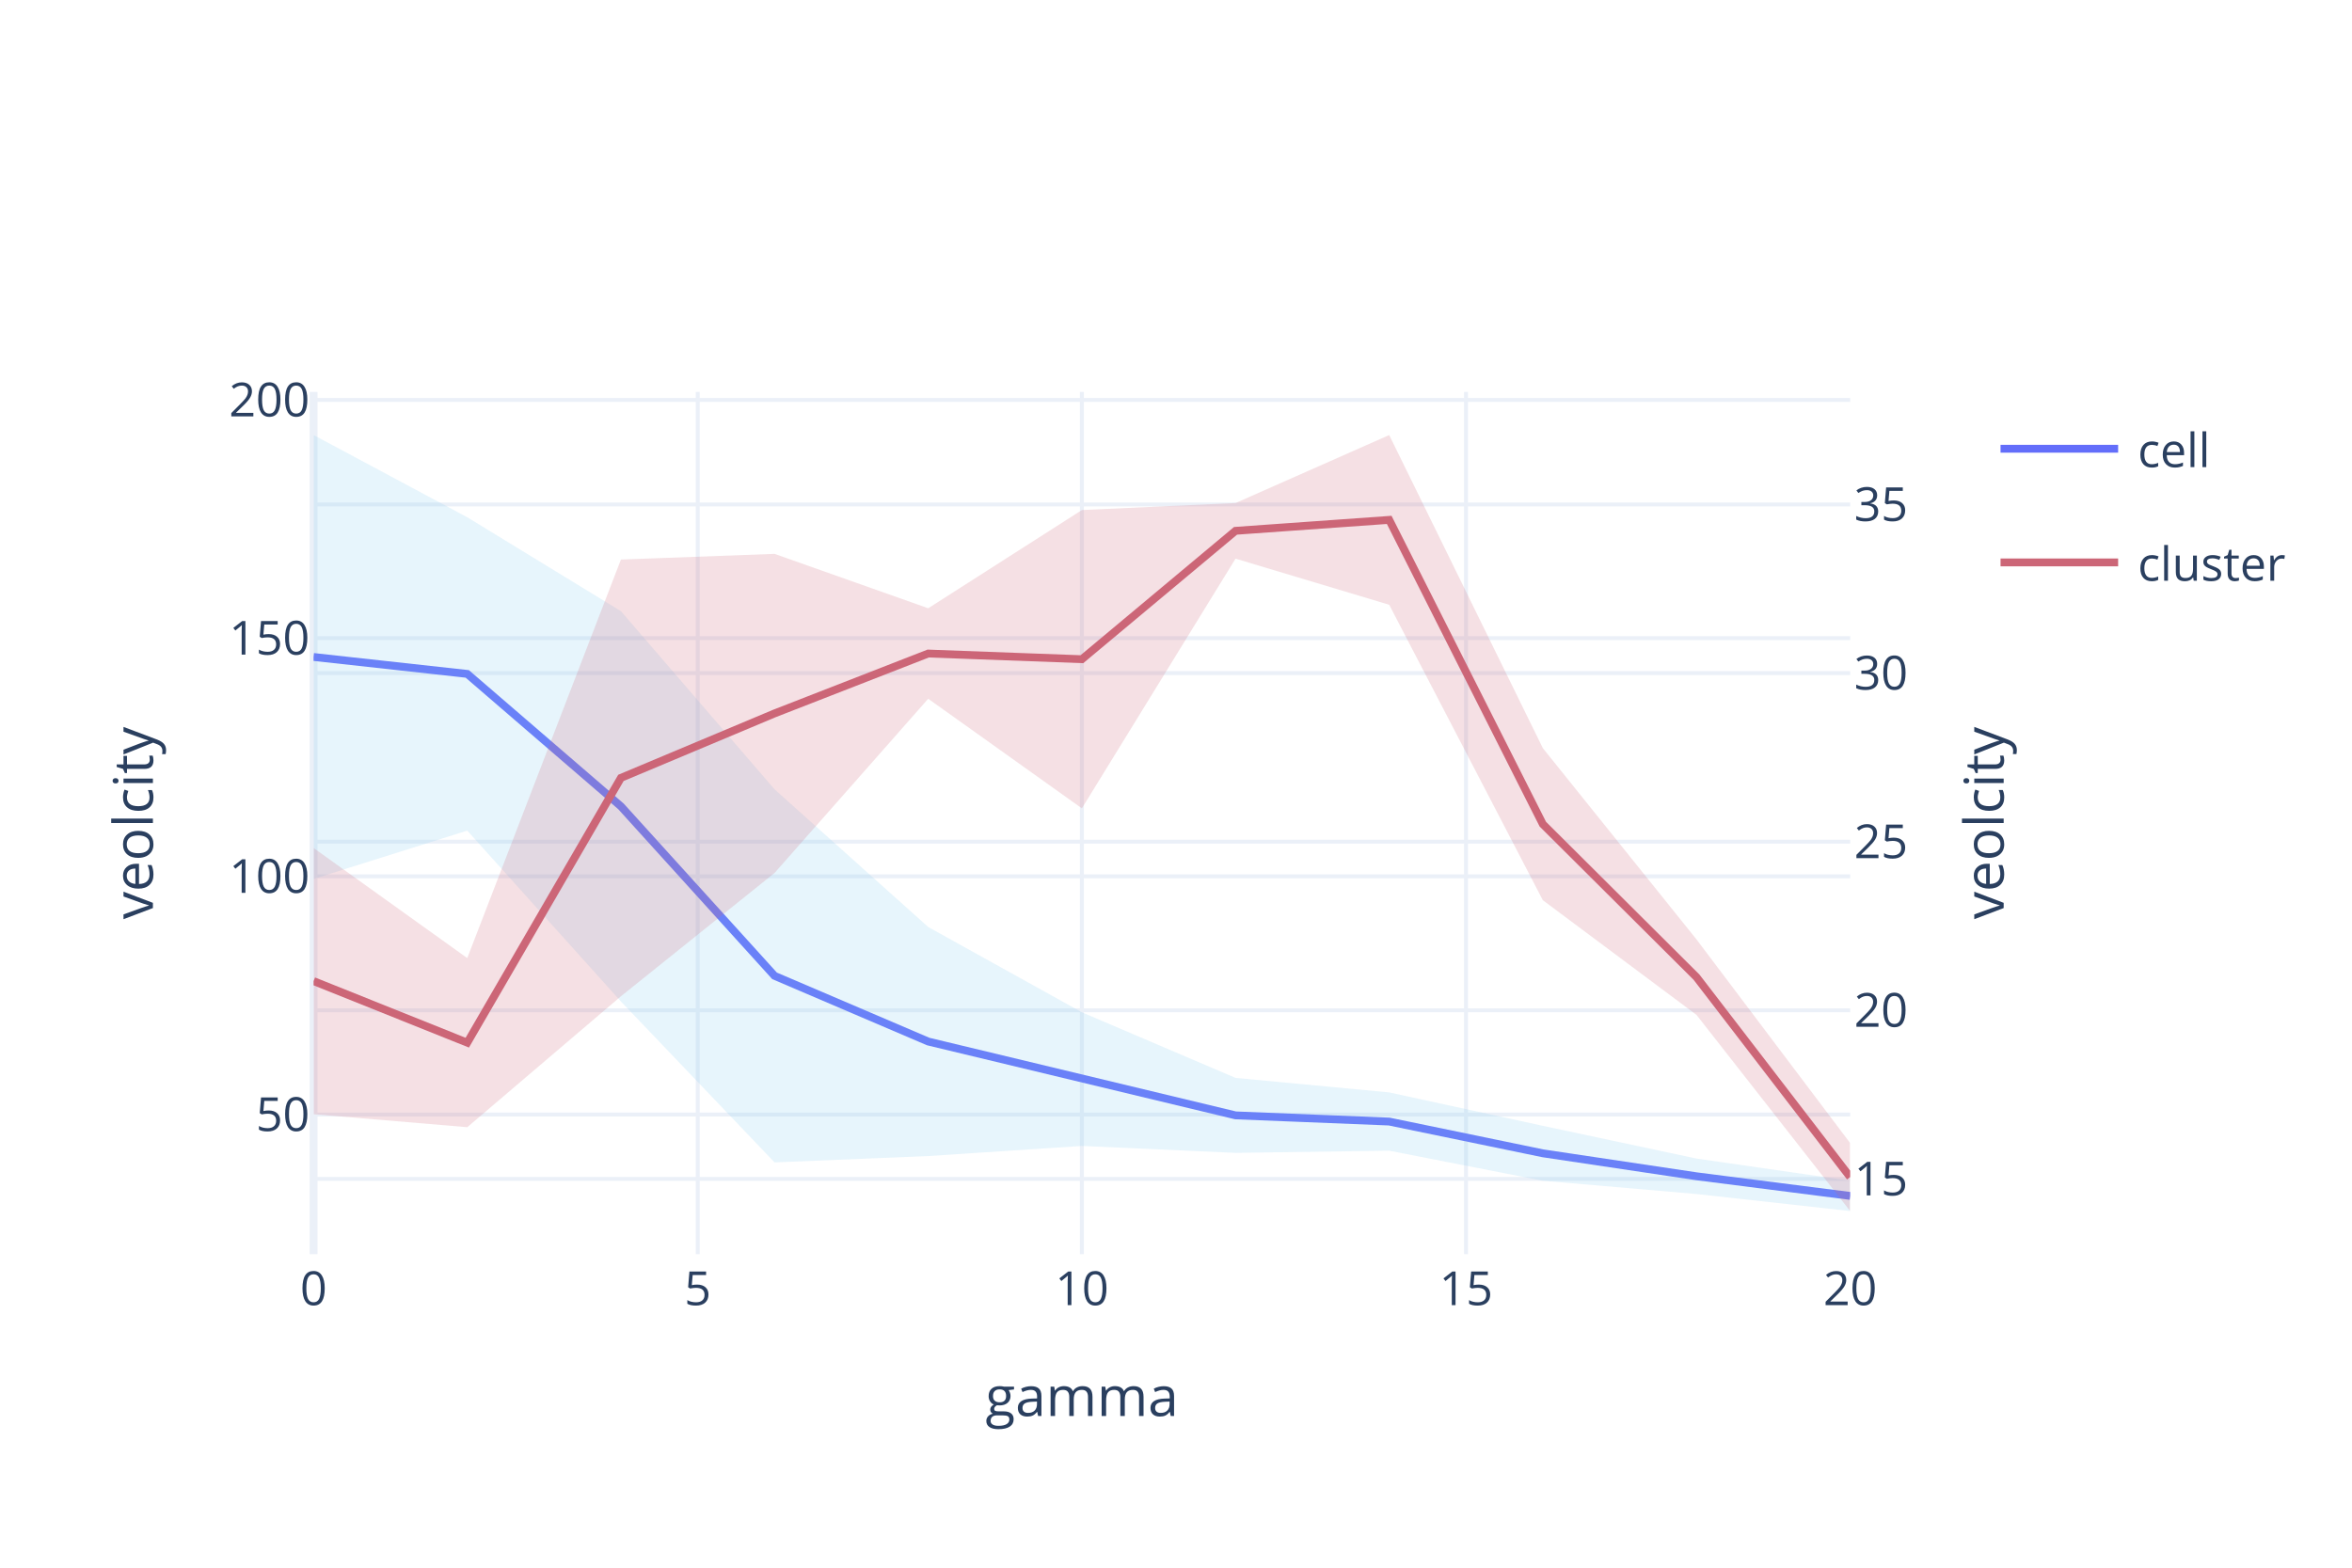
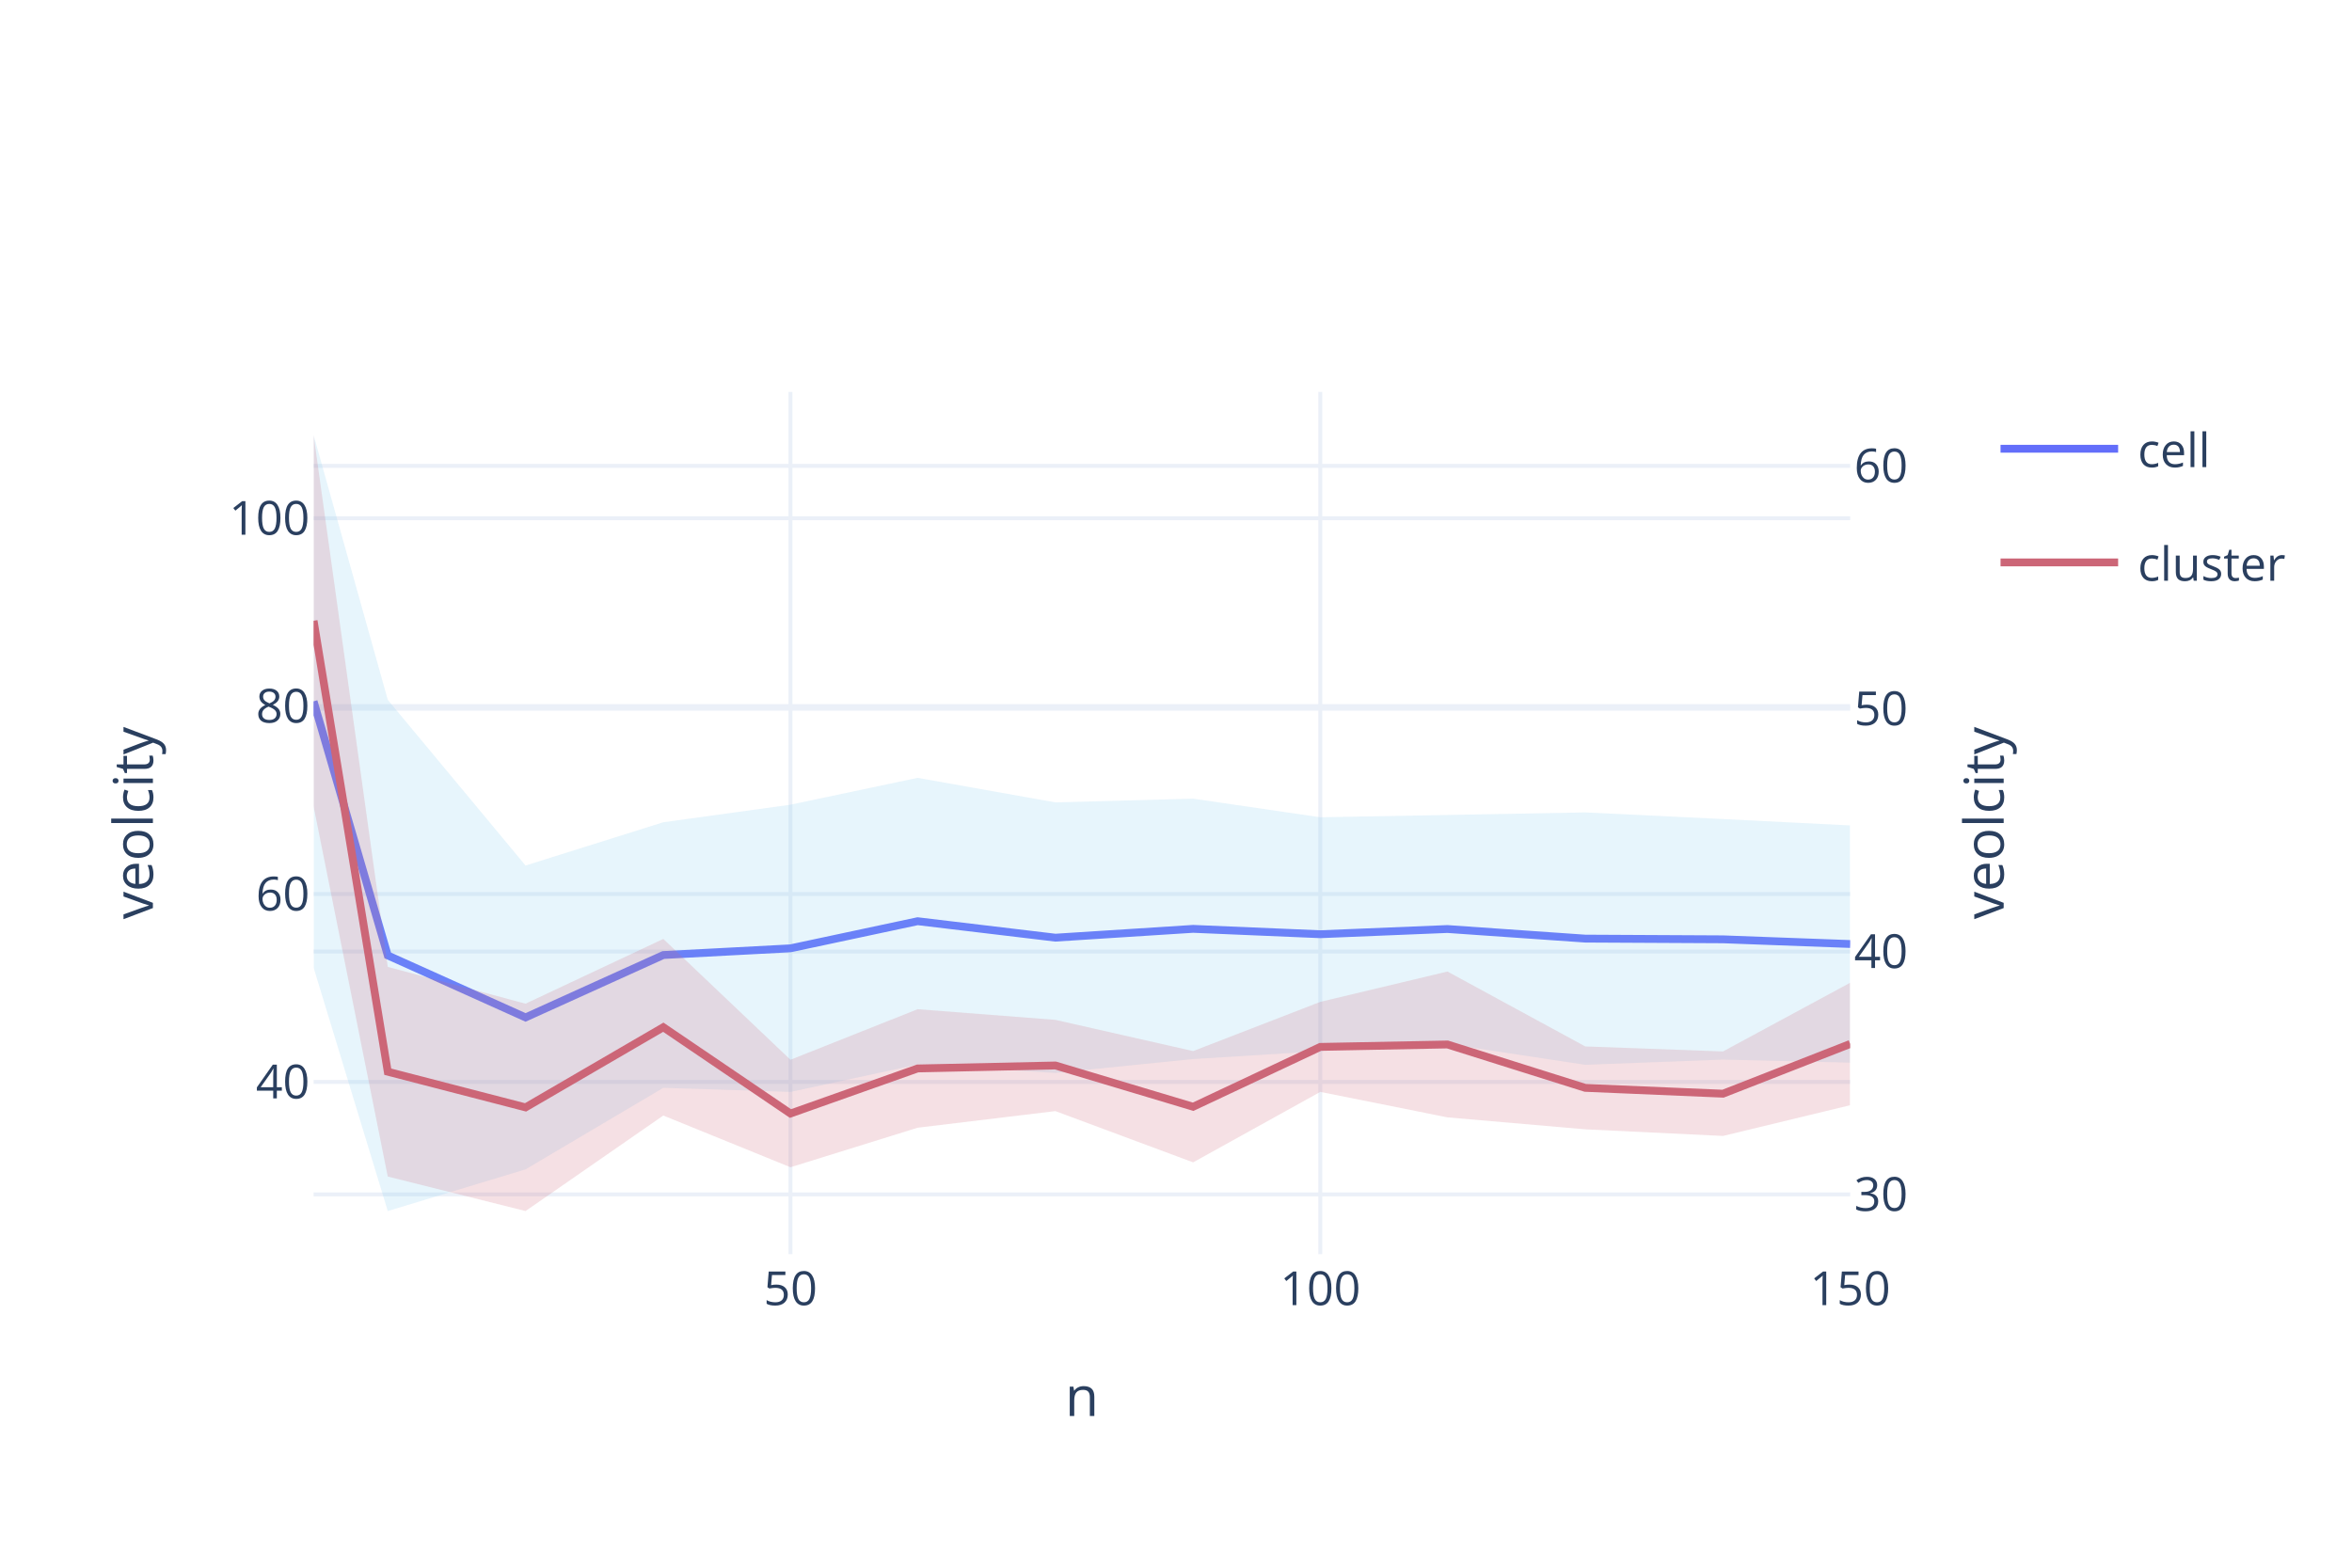
<svg xmlns="http://www.w3.org/2000/svg" class="main-svg" width="600" height="400" style="" viewBox="0 0 600 400">
  <rect x="0" y="0" width="600" height="400" style="fill: rgb(255, 255, 255); fill-opacity: 1;" />
-   <defs id="defs-58e5e5">
+   <defs id="defs-c3cc48">
    <g class="clips">
-       <clipPath id="clip58e5e5xyplot" class="plotclip">
+       <clipPath id="clipc3cc48xyplot" class="plotclip">
        <rect width="391.98" height="220" />
      </clipPath>
-       <clipPath id="clip58e5e5xy2plot" class="plotclip">
+       <clipPath id="clipc3cc48xy2plot" class="plotclip">
        <rect width="391.98" height="220" />
      </clipPath>
-       <clipPath class="axesclip" id="clip58e5e5x">
+       <clipPath class="axesclip" id="clipc3cc48x">
        <rect x="80" y="0" width="391.98" height="400" />
      </clipPath>
-       <clipPath class="axesclip" id="clip58e5e5y">
+       <clipPath class="axesclip" id="clipc3cc48y">
        <rect x="0" y="100" width="600" height="220" />
      </clipPath>
-       <clipPath class="axesclip" id="clip58e5e5xy">
+       <clipPath class="axesclip" id="clipc3cc48xy">
        <rect x="80" y="100" width="391.98" height="220" />
      </clipPath>
-       <clipPath class="axesclip" id="clip58e5e5y2">
+       <clipPath class="axesclip" id="clipc3cc48y2">
        <rect x="0" y="100" width="600" height="220" />
      </clipPath>
-       <clipPath class="axesclip" id="clip58e5e5xy2">
+       <clipPath class="axesclip" id="clipc3cc48xy2">
        <rect x="80" y="100" width="391.98" height="220" />
      </clipPath>
    </g>
    <g class="gradients" />
    <g class="patterns" />
  </defs>
  <g class="bglayer" />
  <g class="layer-below">
    <g class="imagelayer" />
    <g class="shapelayer" />
  </g>
  <g class="cartesianlayer">
    <g class="subplot xy">
      <g class="layer-subplot">
        <g class="shapelayer" />
        <g class="imagelayer" />
      </g>
      <g class="minor-gridlayer">
        <g class="x" />
        <g class="y" />
        <g class="y2" />
      </g>
      <g class="gridlayer">
        <g class="x">
-           <path class="xgrid crisp" transform="translate(177.99,0)" d="M0,100v220" style="stroke: rgb(235, 240, 248); stroke-opacity: 1; stroke-width: 1px;" />
-           <path class="xgrid crisp" transform="translate(275.99,0)" d="M0,100v220" style="stroke: rgb(235, 240, 248); stroke-opacity: 1; stroke-width: 1px;" />
-           <path class="xgrid crisp" transform="translate(373.98,0)" d="M0,100v220" style="stroke: rgb(235, 240, 248); stroke-opacity: 1; stroke-width: 1px;" />
+           <path class="xgrid crisp" transform="translate(201.65,0)" d="M0,100v220" style="stroke: rgb(235, 240, 248); stroke-opacity: 1; stroke-width: 1px;" />
+           <path class="xgrid crisp" transform="translate(336.81,0)" d="M0,100v220" style="stroke: rgb(235, 240, 248); stroke-opacity: 1; stroke-width: 1px;" />
        </g>
        <g class="y">
-           <path class="ygrid crisp" transform="translate(0,284.37)" d="M80,0h391.98" style="stroke: rgb(235, 240, 248); stroke-opacity: 1; stroke-width: 1px;" />
-           <path class="ygrid crisp" transform="translate(0,223.6)" d="M80,0h391.98" style="stroke: rgb(235, 240, 248); stroke-opacity: 1; stroke-width: 1px;" />
-           <path class="ygrid crisp" transform="translate(0,162.82)" d="M80,0h391.98" style="stroke: rgb(235, 240, 248); stroke-opacity: 1; stroke-width: 1px;" />
-           <path class="ygrid crisp" transform="translate(0,102.04)" d="M80,0h391.98" style="stroke: rgb(235, 240, 248); stroke-opacity: 1; stroke-width: 1px;" />
+           <path class="ygrid crisp" transform="translate(0,276.06)" d="M80,0h391.98" style="stroke: rgb(235, 240, 248); stroke-opacity: 1; stroke-width: 1px;" />
+           <path class="ygrid crisp" transform="translate(0,228.11)" d="M80,0h391.98" style="stroke: rgb(235, 240, 248); stroke-opacity: 1; stroke-width: 1px;" />
+           <path class="ygrid crisp" transform="translate(0,180.17)" d="M80,0h391.98" style="stroke: rgb(235, 240, 248); stroke-opacity: 1; stroke-width: 1px;" />
+           <path class="ygrid crisp" transform="translate(0,132.23)" d="M80,0h391.98" style="stroke: rgb(235, 240, 248); stroke-opacity: 1; stroke-width: 1px;" />
        </g>
        <g class="y2">
-           <path class="y2grid crisp" transform="translate(0,300.8)" d="M80,0h391.98" style="stroke: rgb(235, 240, 248); stroke-opacity: 1; stroke-width: 1px;" />
-           <path class="y2grid crisp" transform="translate(0,257.78)" d="M80,0h391.98" style="stroke: rgb(235, 240, 248); stroke-opacity: 1; stroke-width: 1px;" />
-           <path class="y2grid crisp" transform="translate(0,214.76)" d="M80,0h391.98" style="stroke: rgb(235, 240, 248); stroke-opacity: 1; stroke-width: 1px;" />
-           <path class="y2grid crisp" transform="translate(0,171.74)" d="M80,0h391.98" style="stroke: rgb(235, 240, 248); stroke-opacity: 1; stroke-width: 1px;" />
-           <path class="y2grid crisp" transform="translate(0,128.72)" d="M80,0h391.98" style="stroke: rgb(235, 240, 248); stroke-opacity: 1; stroke-width: 1px;" />
-         </g>
-       </g>
-       <g class="zerolinelayer">
-         <path class="xzl zl crisp" transform="translate(80,0)" d="M0,100v220" style="stroke: rgb(235, 240, 248); stroke-opacity: 1; stroke-width: 2px;" />
-       </g>
+           <path class="y2grid crisp" transform="translate(0,304.75)" d="M80,0h391.98" style="stroke: rgb(235, 240, 248); stroke-opacity: 1; stroke-width: 1px;" />
+           <path class="y2grid crisp" transform="translate(0,242.79)" d="M80,0h391.98" style="stroke: rgb(235, 240, 248); stroke-opacity: 1; stroke-width: 1px;" />
+           <path class="y2grid crisp" transform="translate(0,180.83)" d="M80,0h391.98" style="stroke: rgb(235, 240, 248); stroke-opacity: 1; stroke-width: 1px;" />
+           <path class="y2grid crisp" transform="translate(0,118.87)" d="M80,0h391.98" style="stroke: rgb(235, 240, 248); stroke-opacity: 1; stroke-width: 1px;" />
+         </g>
+       </g>
+       <g class="zerolinelayer" />
      <g class="layer-between">
        <g class="shapelayer" />
        <g class="imagelayer" />
      </g>
      <path class="xlines-below" />
      <path class="ylines-below" />
      <g class="overlines-below">
        <path class="xy2-x" />
        <path class="xy2-y" />
      </g>
      <g class="xaxislayer-below" />
      <g class="yaxislayer-below" />
      <g class="overaxes-below">
        <g class="xy2-x" />
        <g class="xy2-y" />
      </g>
      <g class="overplot">
-         <g class="xy" transform="translate(80,100)" clip-path="url(#clip58e5e5xyplot)">
+         <g class="xy" transform="translate(80,100)" clip-path="url(#clipc3cc48xyplot)">
          <g class="scatterlayer mlayer">
-             <g class="trace scatter tracef16c67" style="stroke-miterlimit: 2; opacity: 1;">
+             <g class="trace scatter trace2277f5" style="stroke-miterlimit: 2; opacity: 1;">
              <g class="fills" />
              <g class="errorbars" />
              <g class="lines">
-                 <path class="js-line" d="M0,67.63L39.2,71.95L78.4,105.74L117.59,148.99L156.79,165.75L235.19,184.59L274.39,186.17L313.58,194.27L352.78,200.13L391.98,205.14" style="vector-effect: none; fill: none; stroke: rgb(99, 110, 250); stroke-opacity: 1; stroke-width: 2px; opacity: 1;" />
-               </g>
-               <g class="points" />
-               <g class="text" />
-             </g>
-             <g class="trace scatter trace55809d" style="stroke-miterlimit: 2; opacity: 0.2;">
+                 <path class="js-line" d="M0,78.95L18.92,143.78L54.07,159.6L89.21,143.68L121.65,141.97L154.09,135.05L189.23,139.25L224.37,137L256.81,138.37L289.25,137.04L324.4,139.49L359.54,139.67L391.98,140.87" style="vector-effect: none; fill: none; stroke: rgb(99, 110, 250); stroke-opacity: 1; stroke-width: 2px; opacity: 1;" />
+               </g>
+               <g class="points" />
+               <g class="text" />
+             </g>
+             <g class="trace scatter trace688cac" style="stroke-miterlimit: 2; opacity: 0.2;">
              <g class="fills">
                <g>
-                   <path class="js-fill" d="M0,11L39.2,31.98L78.4,55.94L117.59,101.4L156.79,136.53L195.99,158.29L235.19,175.03L274.39,178.73L313.58,187.26L352.78,195.61L391.98,201.27L391.98,209L352.78,204.66L313.58,201.27L274.39,193.6L235.19,194.16L195.99,192.39L156.79,194.97L117.59,196.59L78.4,155.53L39.2,111.93L0,124.26Z" style="fill: rgb(136, 204, 238); fill-opacity: 1; stroke-width: 0;" />
+                   <path class="js-fill" d="M0,11L18.92,78.56L54.07,120.84L89.21,109.8L121.65,105.32L154.09,98.47L189.23,104.73L224.37,103.78L256.81,108.53L324.4,107.29L359.54,108.98L391.98,110.61L391.98,171.14L359.54,170.36L324.4,171.69L289.25,166.36L256.81,168.21L224.37,170.22L189.23,173.77L154.09,171.62L121.65,178.61L89.21,177.56L54.07,198.36L18.92,209L0,146.9Z" style="fill: rgb(136, 204, 238); fill-opacity: 1; stroke-width: 0;" />
                </g>
              </g>
              <g class="errorbars" />
              <g class="lines">
-                 <path class="js-line" d="M0,11L39.2,31.98L78.4,55.94L117.59,101.4L156.79,136.53L195.99,158.29L235.19,175.03L274.39,178.73L313.58,187.26L352.78,195.61L391.98,201.27L391.98,209L352.78,204.66L313.58,201.27L274.39,193.6L235.19,194.16L195.99,192.39L156.79,194.97L117.59,196.59L78.4,155.53L39.2,111.93L0,124.26" style="vector-effect: none; fill: none; stroke: rgb(0, 0, 0); stroke-opacity: 0; stroke-width: 2px; opacity: 1;" />
-               </g>
-               <g class="points" />
-               <g class="text" />
-             </g>
-           </g>
-         </g>
-         <g class="xy2" transform="translate(80,100)" clip-path="url(#clip58e5e5xy2plot)">
+                 <path class="js-line" d="M0,11L18.92,78.56L54.07,120.84L89.21,109.8L121.65,105.32L154.09,98.47L189.23,104.73L224.37,103.78L256.81,108.53L324.4,107.29L359.54,108.98L391.98,110.61L391.98,171.14L359.54,170.36L324.4,171.69L289.25,166.36L256.81,168.21L224.37,170.22L189.23,173.77L154.09,171.62L121.65,178.61L89.21,177.56L54.07,198.36L18.92,209L0,146.9" style="vector-effect: none; fill: none; stroke: rgb(0, 0, 0); stroke-opacity: 0; stroke-width: 2px; opacity: 1;" />
+               </g>
+               <g class="points" />
+               <g class="text" />
+             </g>
+           </g>
+         </g>
+         <g class="xy2" transform="translate(80,100)" clip-path="url(#clipc3cc48xy2plot)">
          <g class="scatterlayer mlayer">
-             <g class="trace scatter trace1f9de4" style="stroke-miterlimit: 2; opacity: 1;">
+             <g class="trace scatter traced7cc86" style="stroke-miterlimit: 2; opacity: 1;">
              <g class="fills" />
              <g class="errorbars" />
              <g class="lines">
-                 <path class="js-line" d="M0,150.33L39.2,166.04L78.4,98.48L117.59,82.03L156.79,66.75L195.99,68.2L235.19,35.44L274.39,32.65L313.58,110.29L352.78,149.32L391.98,200.33" style="vector-effect: none; fill: none; stroke: rgb(204, 102, 119); stroke-opacity: 1; stroke-width: 2px; opacity: 1;" />
-               </g>
-               <g class="points" />
-               <g class="text" />
-             </g>
-             <g class="trace scatter tracec43c40" style="stroke-miterlimit: 2; opacity: 0.2;">
+                 <path class="js-line" d="M0,58.39L18.92,173.45L54.07,182.55L89.21,162.1L121.65,184.12L154.09,172.62L189.23,171.86L224.37,182.39L256.81,167.12L289.25,166.5L324.4,177.57L359.54,179.06L391.98,166.37" style="vector-effect: none; fill: none; stroke: rgb(204, 102, 119); stroke-opacity: 1; stroke-width: 2px; opacity: 1;" />
+               </g>
+               <g class="points" />
+               <g class="text" />
+             </g>
+             <g class="trace scatter tracec8b7bf" style="stroke-miterlimit: 2; opacity: 0.2;">
              <g class="fills">
                <g>
-                   <path class="js-fill" d="M0,116.37L39.2,144.46L78.4,42.77L117.59,41.32L156.79,55.2L195.99,30.14L235.19,28.35L274.39,11L313.58,90.89L352.78,139.69L391.98,191.66L391.98,209L352.78,158.95L313.58,129.69L274.39,54.31L235.19,42.54L195.99,106.25L156.79,78.29L117.59,122.74L78.4,154.2L39.2,187.61L0,184.29Z" style="fill: rgb(204, 102, 119); fill-opacity: 1; stroke-width: 0;" />
+                   <path class="js-fill" d="M0,11L18.92,146.7L54.07,156.09L89.21,139.57L121.65,170.4L154.09,157.5L189.23,160.22L224.37,168.19L256.81,155.63L289.25,147.89L324.4,167L359.54,168.28L391.98,150.75L391.98,182L359.54,189.84L324.4,188.15L289.25,185.1L256.81,178.6L224.37,196.58L189.23,183.5L154.09,187.74L121.65,197.83L89.21,184.63L54.07,209L18.92,200.2L0,105.77Z" style="fill: rgb(204, 102, 119); fill-opacity: 1; stroke-width: 0;" />
                </g>
              </g>
              <g class="errorbars" />
              <g class="lines">
-                 <path class="js-line" d="M0,116.37L39.2,144.46L78.4,42.77L117.59,41.32L156.79,55.2L195.99,30.14L235.19,28.35L274.39,11L313.58,90.89L352.78,139.69L391.98,191.66L391.98,209L352.78,158.95L313.58,129.69L274.39,54.31L235.19,42.54L195.99,106.25L156.79,78.29L117.59,122.74L78.4,154.2L39.2,187.61L0,184.29" style="vector-effect: none; fill: none; stroke: rgb(0, 0, 0); stroke-opacity: 0; stroke-width: 2px; opacity: 1;" />
+                 <path class="js-line" d="M0,11L18.92,146.7L54.07,156.09L89.21,139.57L121.65,170.4L154.09,157.5L189.23,160.22L224.37,168.19L256.81,155.63L289.25,147.89L324.4,167L359.54,168.28L391.98,150.75L391.98,182L359.54,189.84L324.4,188.15L289.25,185.1L256.81,178.6L224.37,196.58L189.23,183.5L154.09,187.74L121.65,197.83L89.21,184.63L54.07,209L18.92,200.2L0,105.77" style="vector-effect: none; fill: none; stroke: rgb(0, 0, 0); stroke-opacity: 0; stroke-width: 2px; opacity: 1;" />
              </g>
              <g class="points" />
              <g class="text" />
            </g>
          </g>
        </g>
      </g>
      <g class="zerolinelayer-above" />
      <path class="xlines-above crisp" d="M0,0" style="fill: none;" />
      <path class="ylines-above crisp" d="M0,0" style="fill: none;" />
      <g class="overlines-above">
        <path class="xy2-x crisp" d="M0,0" style="fill: none;" />
        <path class="xy2-y crisp" d="M0,0" style="fill: none;" />
      </g>
      <g class="xaxislayer-above">
        <g class="xtick">
-           <text text-anchor="middle" x="0" y="333" transform="translate(80,0)" style="font-family: 'Open Sans', verdana, arial, sans-serif; font-size: 12px; fill: rgb(42, 63, 95); fill-opacity: 1; white-space: pre;">0</text>
+           <text text-anchor="middle" x="0" y="333" transform="translate(201.65,0)" style="font-family: 'Open Sans', verdana, arial, sans-serif; font-size: 12px; fill: rgb(42, 63, 95); fill-opacity: 1; white-space: pre;">50</text>
        </g>
        <g class="xtick">
-           <text text-anchor="middle" x="0" y="333" style="font-family: 'Open Sans', verdana, arial, sans-serif; font-size: 12px; fill: rgb(42, 63, 95); fill-opacity: 1; white-space: pre;" transform="translate(177.99,0)">5</text>
+           <text text-anchor="middle" x="0" y="333" style="font-family: 'Open Sans', verdana, arial, sans-serif; font-size: 12px; fill: rgb(42, 63, 95); fill-opacity: 1; white-space: pre;" transform="translate(336.81,0)">100</text>
        </g>
        <g class="xtick">
-           <text text-anchor="middle" x="0" y="333" style="font-family: 'Open Sans', verdana, arial, sans-serif; font-size: 12px; fill: rgb(42, 63, 95); fill-opacity: 1; white-space: pre;" transform="translate(275.99,0)">10</text>
-         </g>
-         <g class="xtick">
-           <text text-anchor="middle" x="0" y="333" style="font-family: 'Open Sans', verdana, arial, sans-serif; font-size: 12px; fill: rgb(42, 63, 95); fill-opacity: 1; white-space: pre;" transform="translate(373.98,0)">15</text>
-         </g>
-         <g class="xtick">
-           <text text-anchor="middle" x="0" y="333" style="font-family: 'Open Sans', verdana, arial, sans-serif; font-size: 12px; fill: rgb(42, 63, 95); fill-opacity: 1; white-space: pre;" transform="translate(471.98,0)">20</text>
+           <text text-anchor="middle" x="0" y="333" style="font-family: 'Open Sans', verdana, arial, sans-serif; font-size: 12px; fill: rgb(42, 63, 95); fill-opacity: 1; white-space: pre;" transform="translate(471.98,0)">150</text>
        </g>
      </g>
      <g class="yaxislayer-above">
        <g class="ytick">
-           <text text-anchor="end" x="79" y="4.2" transform="translate(0,284.37)" style="font-family: 'Open Sans', verdana, arial, sans-serif; font-size: 12px; fill: rgb(42, 63, 95); fill-opacity: 1; white-space: pre;">50</text>
-         </g>
-         <g class="ytick">
-           <text text-anchor="end" x="79" y="4.2" style="font-family: 'Open Sans', verdana, arial, sans-serif; font-size: 12px; fill: rgb(42, 63, 95); fill-opacity: 1; white-space: pre;" transform="translate(0,223.6)">100</text>
-         </g>
-         <g class="ytick">
-           <text text-anchor="end" x="79" y="4.2" style="font-family: 'Open Sans', verdana, arial, sans-serif; font-size: 12px; fill: rgb(42, 63, 95); fill-opacity: 1; white-space: pre;" transform="translate(0,162.82)">150</text>
-         </g>
-         <g class="ytick">
-           <text text-anchor="end" x="79" y="4.2" style="font-family: 'Open Sans', verdana, arial, sans-serif; font-size: 12px; fill: rgb(42, 63, 95); fill-opacity: 1; white-space: pre;" transform="translate(0,102.04)">200</text>
+           <text text-anchor="end" x="79" y="4.2" transform="translate(0,276.06)" style="font-family: 'Open Sans', verdana, arial, sans-serif; font-size: 12px; fill: rgb(42, 63, 95); fill-opacity: 1; white-space: pre;">40</text>
+         </g>
+         <g class="ytick">
+           <text text-anchor="end" x="79" y="4.2" style="font-family: 'Open Sans', verdana, arial, sans-serif; font-size: 12px; fill: rgb(42, 63, 95); fill-opacity: 1; white-space: pre;" transform="translate(0,228.11)">60</text>
+         </g>
+         <g class="ytick">
+           <text text-anchor="end" x="79" y="4.2" style="font-family: 'Open Sans', verdana, arial, sans-serif; font-size: 12px; fill: rgb(42, 63, 95); fill-opacity: 1; white-space: pre;" transform="translate(0,180.17)">80</text>
+         </g>
+         <g class="ytick">
+           <text text-anchor="end" x="79" y="4.2" style="font-family: 'Open Sans', verdana, arial, sans-serif; font-size: 12px; fill: rgb(42, 63, 95); fill-opacity: 1; white-space: pre;" transform="translate(0,132.23)">100</text>
        </g>
      </g>
      <g class="overaxes-above">
        <g class="xy2-x" />
        <g class="xy2-y">
          <g class="y2tick">
-             <text text-anchor="start" x="472.98" y="4.2" transform="translate(0,300.8)" style="font-family: 'Open Sans', verdana, arial, sans-serif; font-size: 12px; fill: rgb(42, 63, 95); fill-opacity: 1; white-space: pre;">15</text>
-           </g>
-           <g class="y2tick">
-             <text text-anchor="start" x="472.98" y="4.2" style="font-family: 'Open Sans', verdana, arial, sans-serif; font-size: 12px; fill: rgb(42, 63, 95); fill-opacity: 1; white-space: pre;" transform="translate(0,257.78)">20</text>
-           </g>
-           <g class="y2tick">
-             <text text-anchor="start" x="472.98" y="4.2" style="font-family: 'Open Sans', verdana, arial, sans-serif; font-size: 12px; fill: rgb(42, 63, 95); fill-opacity: 1; white-space: pre;" transform="translate(0,214.76)">25</text>
-           </g>
-           <g class="y2tick">
-             <text text-anchor="start" x="472.98" y="4.2" style="font-family: 'Open Sans', verdana, arial, sans-serif; font-size: 12px; fill: rgb(42, 63, 95); fill-opacity: 1; white-space: pre;" transform="translate(0,171.74)">30</text>
-           </g>
-           <g class="y2tick">
-             <text text-anchor="start" x="472.98" y="4.2" style="font-family: 'Open Sans', verdana, arial, sans-serif; font-size: 12px; fill: rgb(42, 63, 95); fill-opacity: 1; white-space: pre;" transform="translate(0,128.72)">35</text>
+             <text text-anchor="start" x="472.98" y="4.2" transform="translate(0,304.75)" style="font-family: 'Open Sans', verdana, arial, sans-serif; font-size: 12px; fill: rgb(42, 63, 95); fill-opacity: 1; white-space: pre;">30</text>
+           </g>
+           <g class="y2tick">
+             <text text-anchor="start" x="472.98" y="4.2" style="font-family: 'Open Sans', verdana, arial, sans-serif; font-size: 12px; fill: rgb(42, 63, 95); fill-opacity: 1; white-space: pre;" transform="translate(0,242.79)">40</text>
+           </g>
+           <g class="y2tick">
+             <text text-anchor="start" x="472.98" y="4.2" style="font-family: 'Open Sans', verdana, arial, sans-serif; font-size: 12px; fill: rgb(42, 63, 95); fill-opacity: 1; white-space: pre;" transform="translate(0,180.83)">50</text>
+           </g>
+           <g class="y2tick">
+             <text text-anchor="start" x="472.98" y="4.2" style="font-family: 'Open Sans', verdana, arial, sans-serif; font-size: 12px; fill: rgb(42, 63, 95); fill-opacity: 1; white-space: pre;" transform="translate(0,118.87)">60</text>
          </g>
        </g>
      </g>
    </g>
    <g class="subplot xy2" />
  </g>
  <g class="polarlayer" />
  <g class="smithlayer" />
  <g class="ternarylayer" />
  <g class="geolayer" />
  <g class="funnelarealayer" />
  <g class="pielayer" />
  <g class="iciclelayer" />
  <g class="treemaplayer" />
  <g class="sunburstlayer" />
  <g class="glimages" />
-   <defs id="topdefs-58e5e5">
+   <defs id="topdefs-c3cc48">
    <g class="clips" />
-     <clipPath id="legend58e5e5">
+     <clipPath id="legendc3cc48">
      <rect width="83" height="58" x="0" y="0" />
    </clipPath>
  </defs>
  <g class="layer-above">
    <g class="imagelayer" />
    <g class="shapelayer" />
  </g>
  <g class="infolayer">
    <g class="legend" pointer-events="all" transform="translate(505.34,100)">
      <rect class="bg" shape-rendering="crispEdges" style="stroke: rgb(68, 68, 68); stroke-opacity: 1; fill: rgb(255, 255, 255); fill-opacity: 1; stroke-width: 0px;" width="83" height="58" x="0" y="0" />
-       <g class="scrollbox" transform="" clip-path="url(#legend58e5e5)">
+       <g class="scrollbox" transform="" clip-path="url(#legendc3cc48)">
        <g class="groups" transform="">
          <g class="traces" transform="translate(0,14.5)" style="opacity: 1;">
            <text class="legendtext" text-anchor="start" x="40" y="4.68" style="font-family: 'Open Sans', verdana, arial, sans-serif; font-size: 12px; fill: rgb(42, 63, 95); fill-opacity: 1; white-space: pre;">cell</text>
            <g class="layers" style="opacity: 1;">
              <g class="legendfill" />
              <g class="legendlines">
                <path class="js-line" d="M5,0h30" style="fill: none; stroke: rgb(99, 110, 250); stroke-opacity: 1; stroke-width: 2px;" />
              </g>
              <g class="legendsymbols">
                <g class="legendpoints" />
              </g>
            </g>
            <rect class="legendtoggle" x="0" y="-9.5" width="77.871" height="19" style="fill: rgb(0, 0, 0); fill-opacity: 0;" />
          </g>
        </g>
        <g class="groups" transform="translate(0,10)">
          <g class="traces" transform="translate(0,33.5)" style="opacity: 1;">
            <text class="legendtext" text-anchor="start" x="40" y="4.68" style="font-family: 'Open Sans', verdana, arial, sans-serif; font-size: 12px; fill: rgb(42, 63, 95); fill-opacity: 1; white-space: pre;">cluster</text>
            <g class="layers" style="opacity: 1;">
              <g class="legendfill" />
              <g class="legendlines">
                <path class="js-line" d="M5,0h30" style="fill: none; stroke: rgb(204, 102, 119); stroke-opacity: 1; stroke-width: 2px;" />
              </g>
              <g class="legendsymbols">
                <g class="legendpoints" />
              </g>
            </g>
            <rect class="legendtoggle" x="0" y="-9.5" width="77.871" height="19" style="fill: rgb(0, 0, 0); fill-opacity: 0;" />
          </g>
        </g>
      </g>
      <rect class="scrollbar" rx="20" ry="3" width="0" height="0" style="fill: rgb(128, 139, 164); fill-opacity: 1;" x="0" y="0" />
    </g>
    <g class="g-gtitle" />
    <g class="g-xtitle">
-       <text class="xtitle" x="275.99" y="361.3" text-anchor="middle" style="opacity: 1; font-family: 'Open Sans', verdana, arial, sans-serif; font-size: 14px; fill: rgb(42, 63, 95); fill-opacity: 1; white-space: pre;">gamma</text>
+       <text class="xtitle" x="275.99" y="361.3" text-anchor="middle" style="opacity: 1; font-family: 'Open Sans', verdana, arial, sans-serif; font-size: 14px; fill: rgb(42, 63, 95); fill-opacity: 1; white-space: pre;">n</text>
    </g>
    <g class="g-ytitle">
      <text class="ytitle" transform="rotate(-90,39.00625,210)" x="39.006" y="210" text-anchor="middle" style="opacity: 1; font-family: 'Open Sans', verdana, arial, sans-serif; font-size: 14px; fill: rgb(42, 63, 95); fill-opacity: 1; white-space: pre;">veolcity</text>
    </g>
    <g class="g-y2title">
      <text class="y2title" transform="rotate(-90,511.1418,210)" x="511.142" y="210" text-anchor="middle" style="opacity: 1; font-family: 'Open Sans', verdana, arial, sans-serif; font-size: 14px; fill: rgb(42, 63, 95); fill-opacity: 1; white-space: pre;">veolcity</text>
    </g>
  </g>
</svg>
